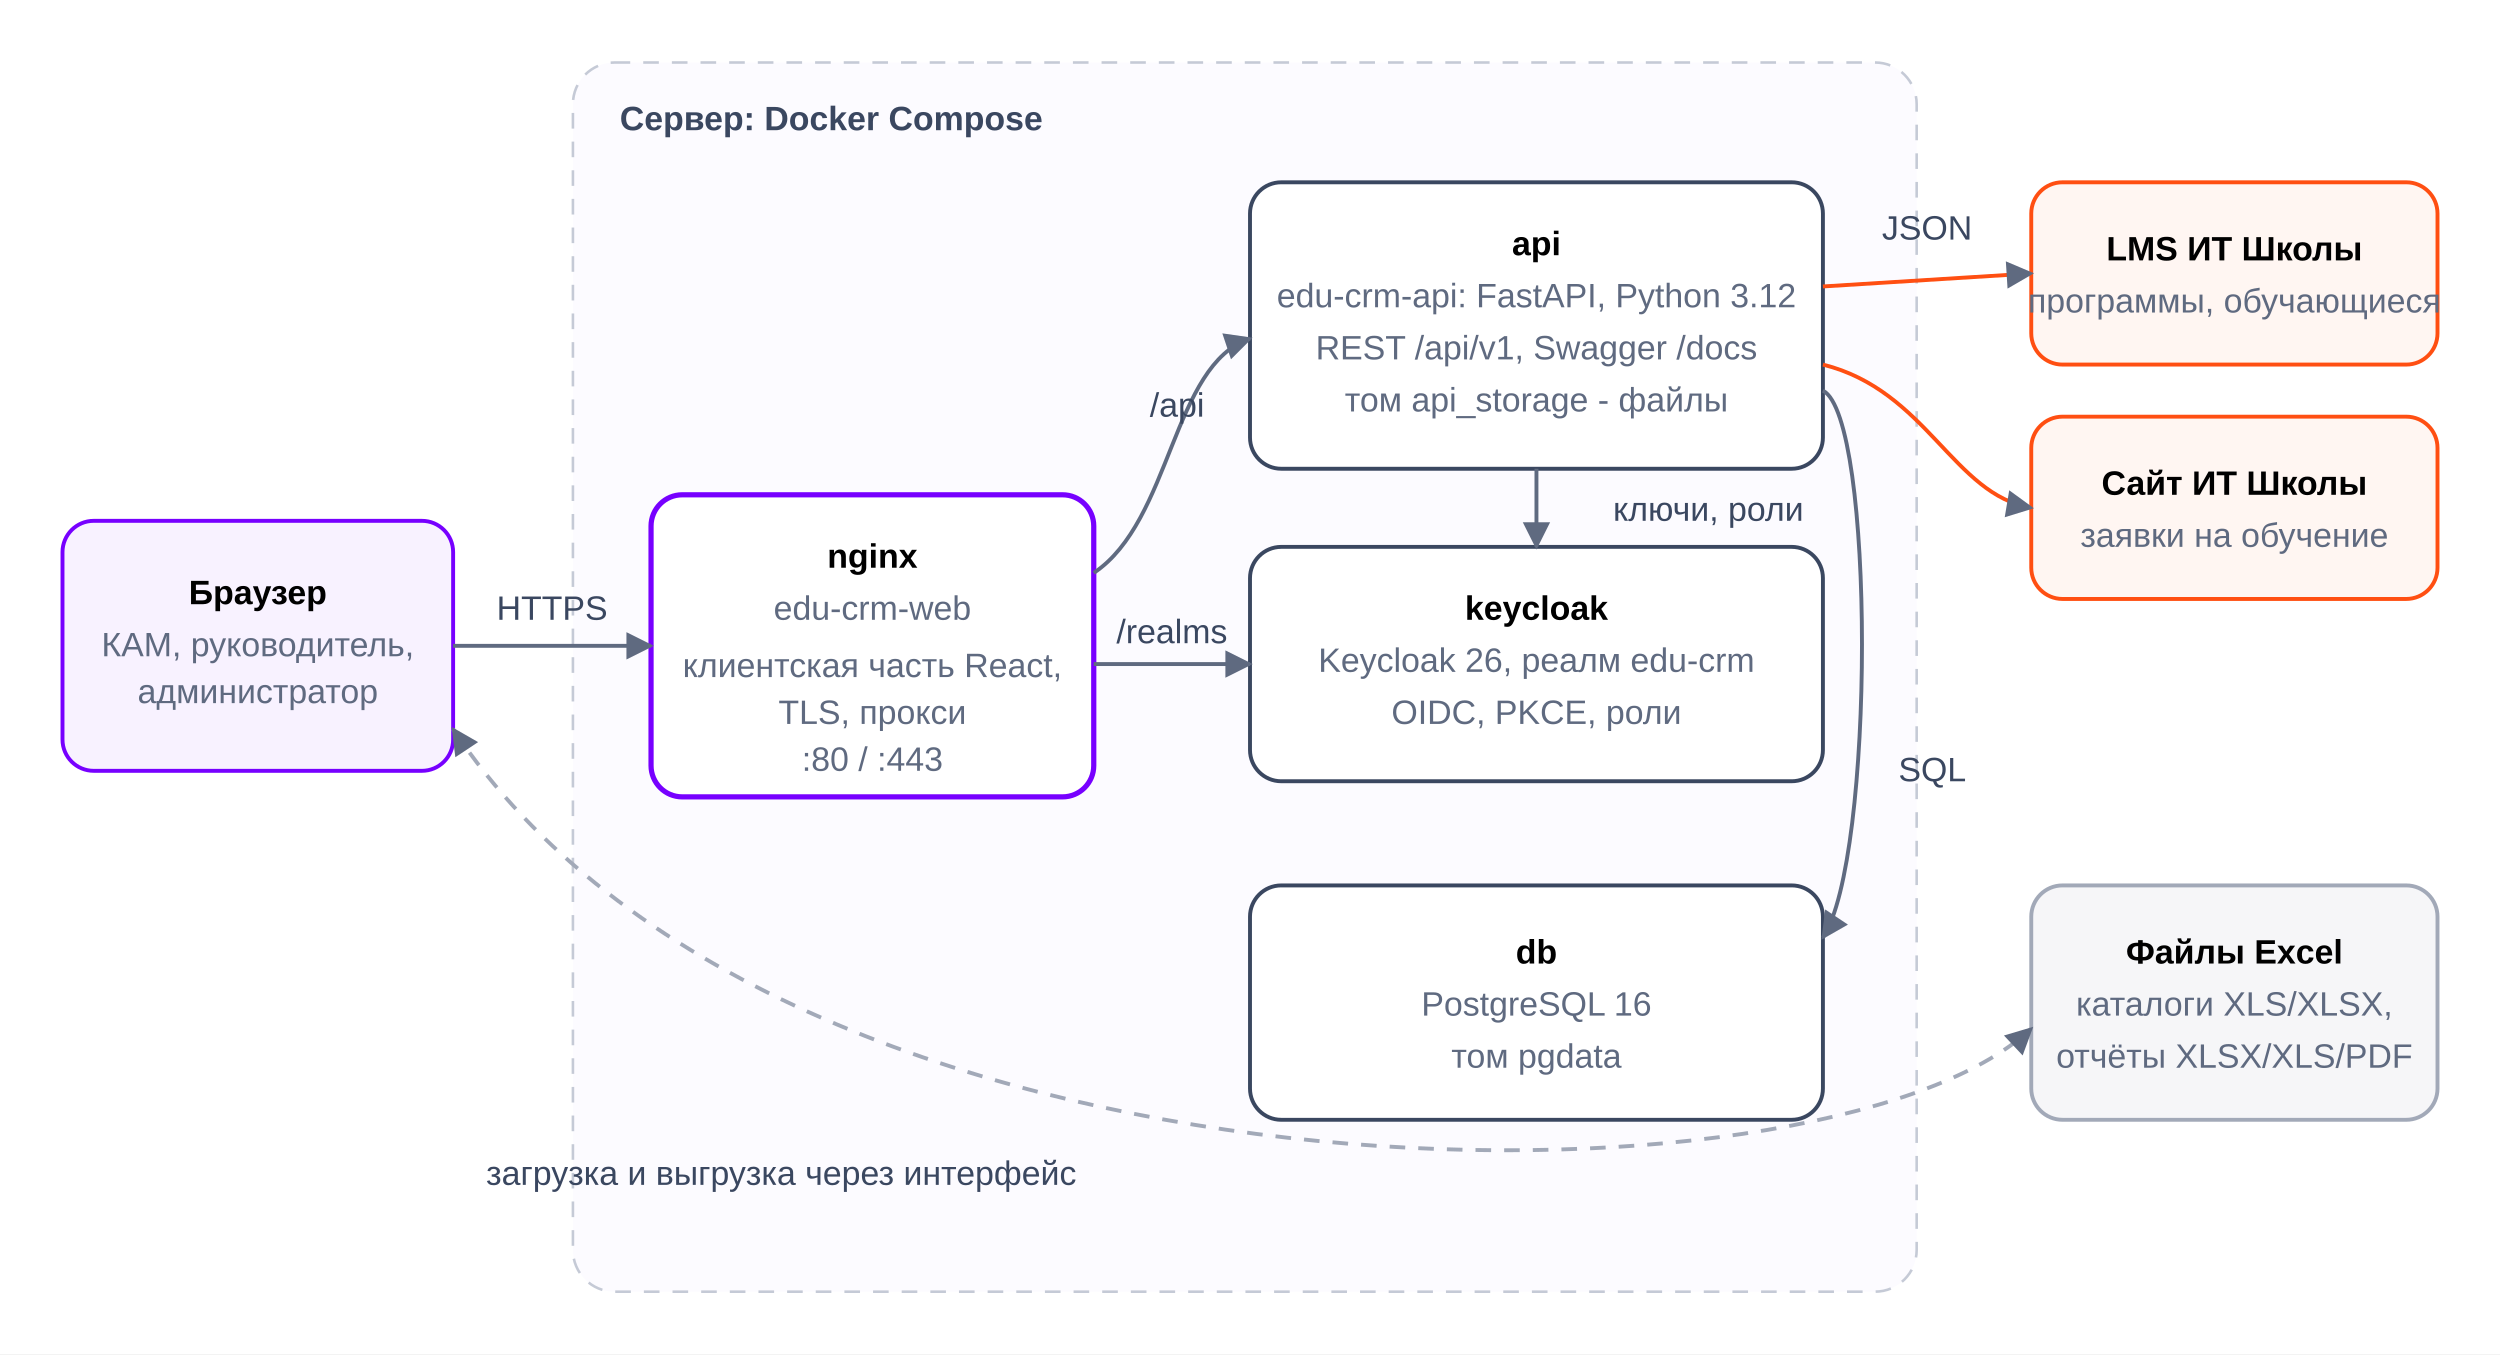
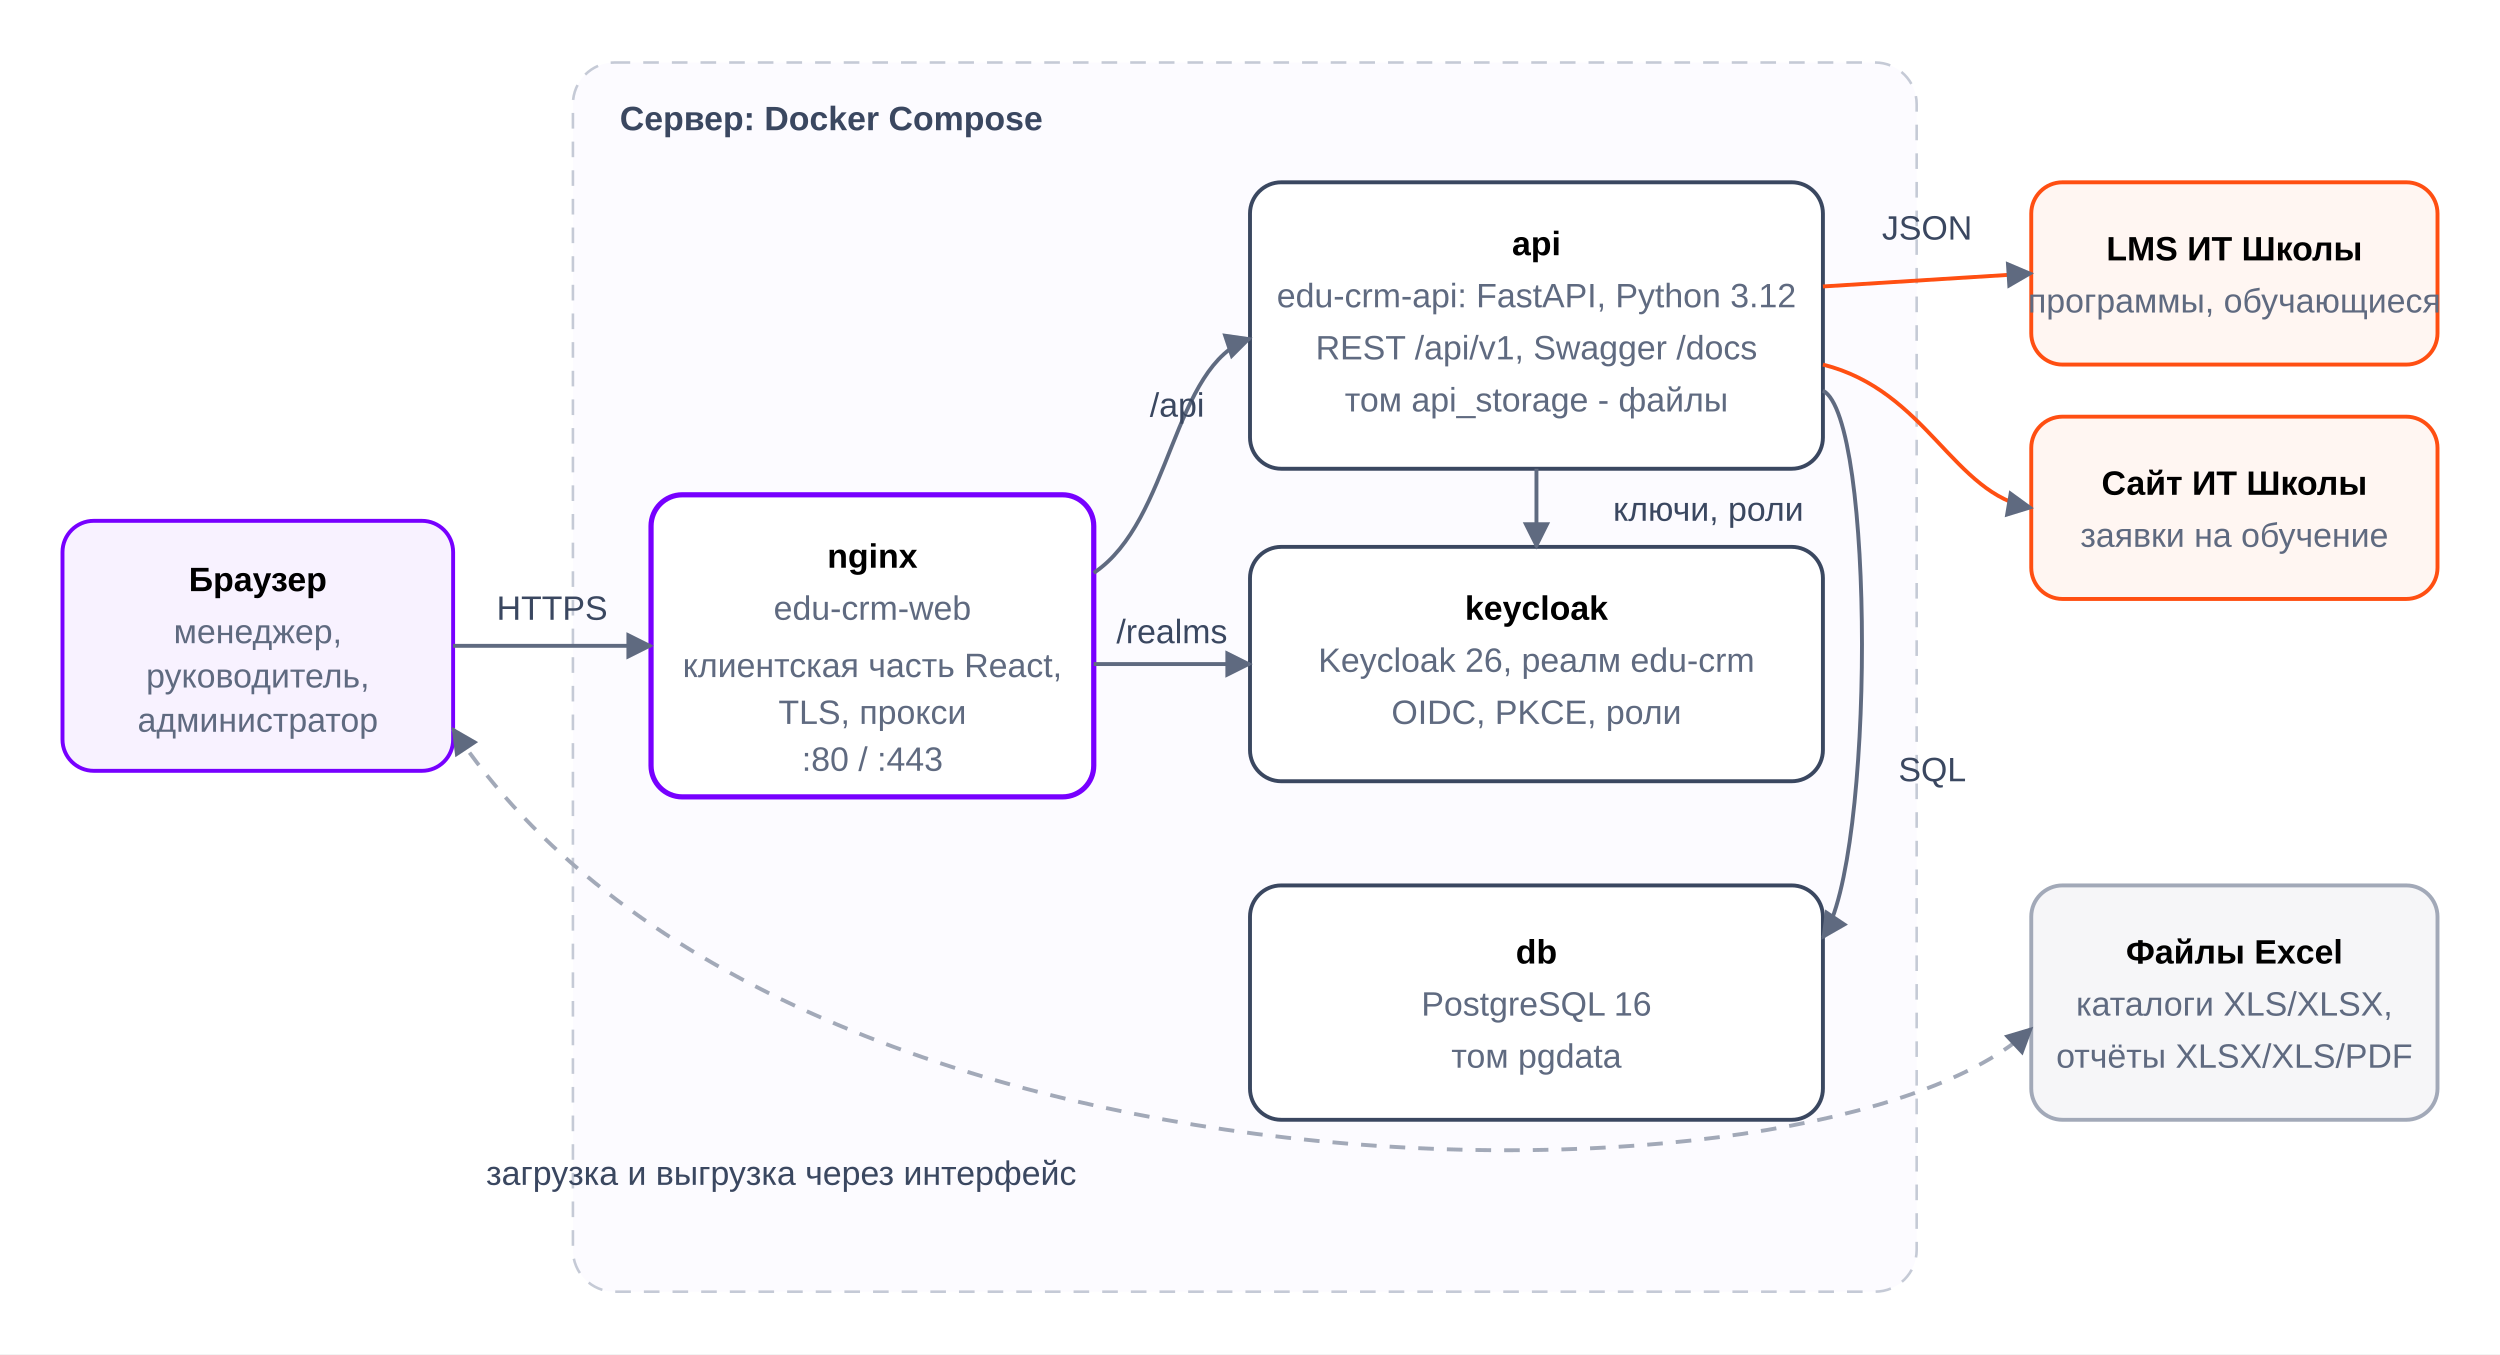
<svg xmlns="http://www.w3.org/2000/svg" viewBox="0 0 960 520" font-family="Manrope, Segoe UI, Arial, sans-serif" font-size="13">
  <defs>
    <marker id="a" viewBox="0 0 10 10" refX="9" refY="5" markerWidth="7" markerHeight="7" orient="auto-start-reverse">
      <path d="M0,0 L10,5 L0,10 z" fill="#5f6a80" />
    </marker>
  </defs>
  <rect width="960" height="520" fill="#ffffff" />
  <rect x="24" y="200" width="150" height="96" rx="12" fill="#f8f2ff" stroke="#7700ff" stroke-width="1.5" />
-   <text x="99" y="232" text-anchor="middle" font-weight="700">Браузер</text>
-   <text x="99" y="252" text-anchor="middle" fill="#5f6a80">КАМ, руководитель,</text>
-   <text x="99" y="270" text-anchor="middle" fill="#5f6a80">администратор</text>
+   <text x="99" y="227" text-anchor="middle" font-weight="700">Браузер</text>
+   <text x="99" y="247" text-anchor="middle" fill="#5f6a80">менеджер,</text>
+   <text x="99" y="264" text-anchor="middle" fill="#5f6a80">руководитель,</text>
+   <text x="99" y="281" text-anchor="middle" fill="#5f6a80">администратор</text>
  <rect x="220" y="24" width="516" height="472" rx="16" fill="#fcfbff" stroke="#c5cad6" stroke-dasharray="6 5" />
  <text x="238" y="50" font-weight="700" fill="#3a4760">Сервер: Docker Compose</text>
  <rect x="250" y="190" width="170" height="116" rx="12" fill="#ffffff" stroke="#7700ff" stroke-width="2" />
  <text x="335" y="218" text-anchor="middle" font-weight="700">nginx</text>
  <text x="335" y="238" text-anchor="middle" fill="#5f6a80">edu-crm-web</text>
  <text x="335" y="260" text-anchor="middle" fill="#5f6a80">клиентская часть React,</text>
  <text x="335" y="278" text-anchor="middle" fill="#5f6a80">TLS, прокси</text>
  <text x="335" y="296" text-anchor="middle" fill="#5f6a80">:80 / :443</text>
  <rect x="480" y="70" width="220" height="110" rx="12" fill="#ffffff" stroke="#3a4760" stroke-width="1.5" />
  <text x="590" y="98" text-anchor="middle" font-weight="700">api</text>
  <text x="590" y="118" text-anchor="middle" fill="#5f6a80">edu-crm-api: FastAPI, Python 3.12</text>
  <text x="590" y="138" text-anchor="middle" fill="#5f6a80">REST /api/v1, Swagger /docs</text>
  <text x="590" y="158" text-anchor="middle" fill="#5f6a80">том api_storage - файлы</text>
  <rect x="480" y="210" width="220" height="90" rx="12" fill="#ffffff" stroke="#3a4760" stroke-width="1.5" />
  <text x="590" y="238" text-anchor="middle" font-weight="700">keycloak</text>
  <text x="590" y="258" text-anchor="middle" fill="#5f6a80">Keycloak 26, реалм edu-crm</text>
  <text x="590" y="278" text-anchor="middle" fill="#5f6a80">OIDC, PKCE, роли</text>
  <rect x="480" y="340" width="220" height="90" rx="12" fill="#ffffff" stroke="#3a4760" stroke-width="1.5" />
  <text x="590" y="370" text-anchor="middle" font-weight="700">db</text>
  <text x="590" y="390" text-anchor="middle" fill="#5f6a80">PostgreSQL 16</text>
  <text x="590" y="410" text-anchor="middle" fill="#5f6a80">том pgdata</text>
  <rect x="780" y="70" width="156" height="70" rx="12" fill="#fff6f2" stroke="#ff4f12" stroke-width="1.5" />
  <text x="858" y="100" text-anchor="middle" font-weight="700">LMS ИТ Школы</text>
  <text x="858" y="120" text-anchor="middle" fill="#5f6a80">программы, обучающиеся</text>
  <rect x="780" y="160" width="156" height="70" rx="12" fill="#fff6f2" stroke="#ff4f12" stroke-width="1.5" />
  <text x="858" y="190" text-anchor="middle" font-weight="700">Сайт ИТ Школы</text>
  <text x="858" y="210" text-anchor="middle" fill="#5f6a80">заявки на обучение</text>
  <rect x="780" y="340" width="156" height="90" rx="12" fill="#f6f6f8" stroke="#a2a9b8" stroke-width="1.5" />
  <text x="858" y="370" text-anchor="middle" font-weight="700">Файлы Excel</text>
  <text x="858" y="390" text-anchor="middle" fill="#5f6a80">каталоги XLS/XLSX,</text>
  <text x="858" y="410" text-anchor="middle" fill="#5f6a80">отчёты XLSX/XLS/PDF</text>
  <path d="M174,248 L250,248" stroke="#5f6a80" stroke-width="1.5" fill="none" marker-end="url(#a)" />
  <text x="212" y="238" text-anchor="middle" fill="#3a4760">HTTPS</text>
  <path d="M420,220 C450,200 450,140 480,130" stroke="#5f6a80" stroke-width="1.5" fill="none" marker-end="url(#a)" />
  <text x="452" y="160" text-anchor="middle" fill="#3a4760">/api</text>
  <path d="M420,255 L480,255" stroke="#5f6a80" stroke-width="1.5" fill="none" marker-end="url(#a)" />
  <text x="450" y="247" text-anchor="middle" fill="#3a4760">/realms</text>
  <path d="M590,180 L590,210" stroke="#5f6a80" stroke-width="1.5" fill="none" marker-end="url(#a)" />
  <text x="656" y="200" text-anchor="middle" fill="#3a4760">ключи, роли</text>
  <path d="M700,150 C720,160 720,330 700,360" stroke="#5f6a80" stroke-width="1.5" fill="none" marker-end="url(#a)" />
  <text x="742" y="300" text-anchor="middle" fill="#3a4760">SQL</text>
  <path d="M700,110 L780,105" stroke="#ff4f12" stroke-width="1.5" fill="none" marker-end="url(#a)" />
  <path d="M700,140 C740,150 750,190 780,195" stroke="#ff4f12" stroke-width="1.5" fill="none" marker-end="url(#a)" />
  <text x="740" y="92" text-anchor="middle" fill="#3a4760">JSON</text>
  <path d="M174,280 C300,470 700,470 780,395" stroke="#a2a9b8" stroke-width="1.5" stroke-dasharray="6 5" fill="none" marker-end="url(#a)" marker-start="url(#a)" />
  <text x="300" y="455" text-anchor="middle" fill="#3a4760">загрузка и выгрузка через интерфейс</text>
</svg>
